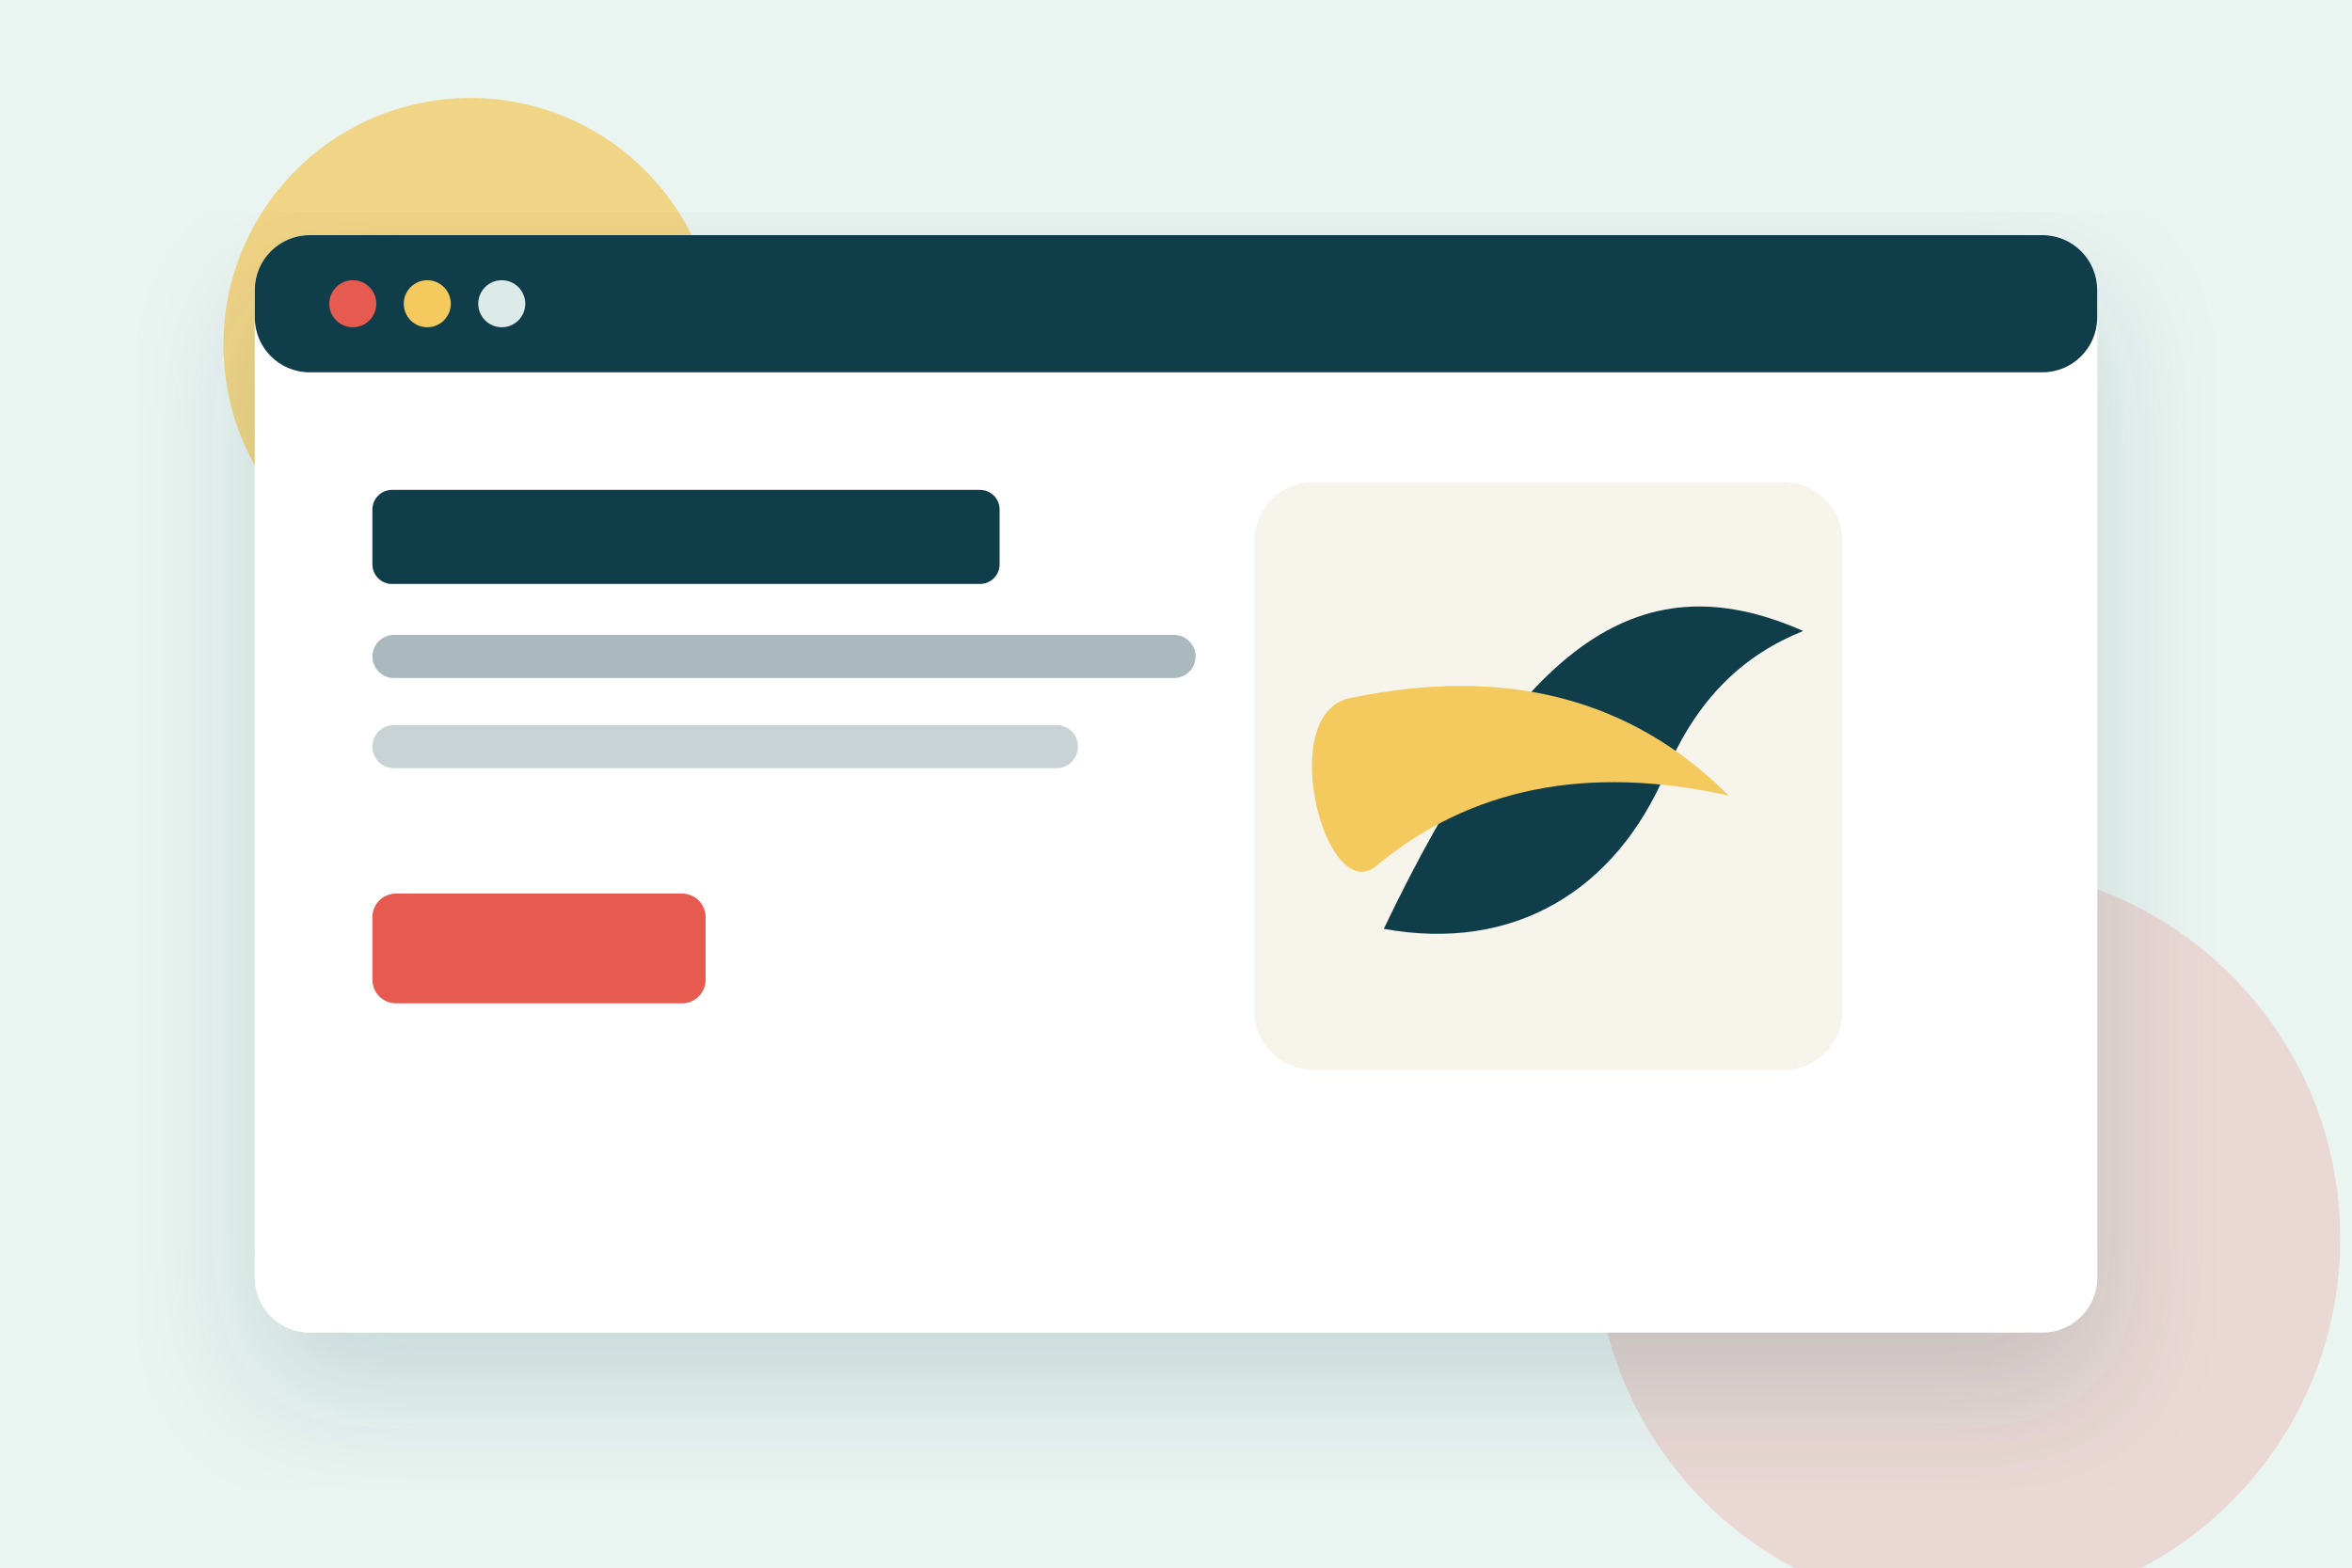
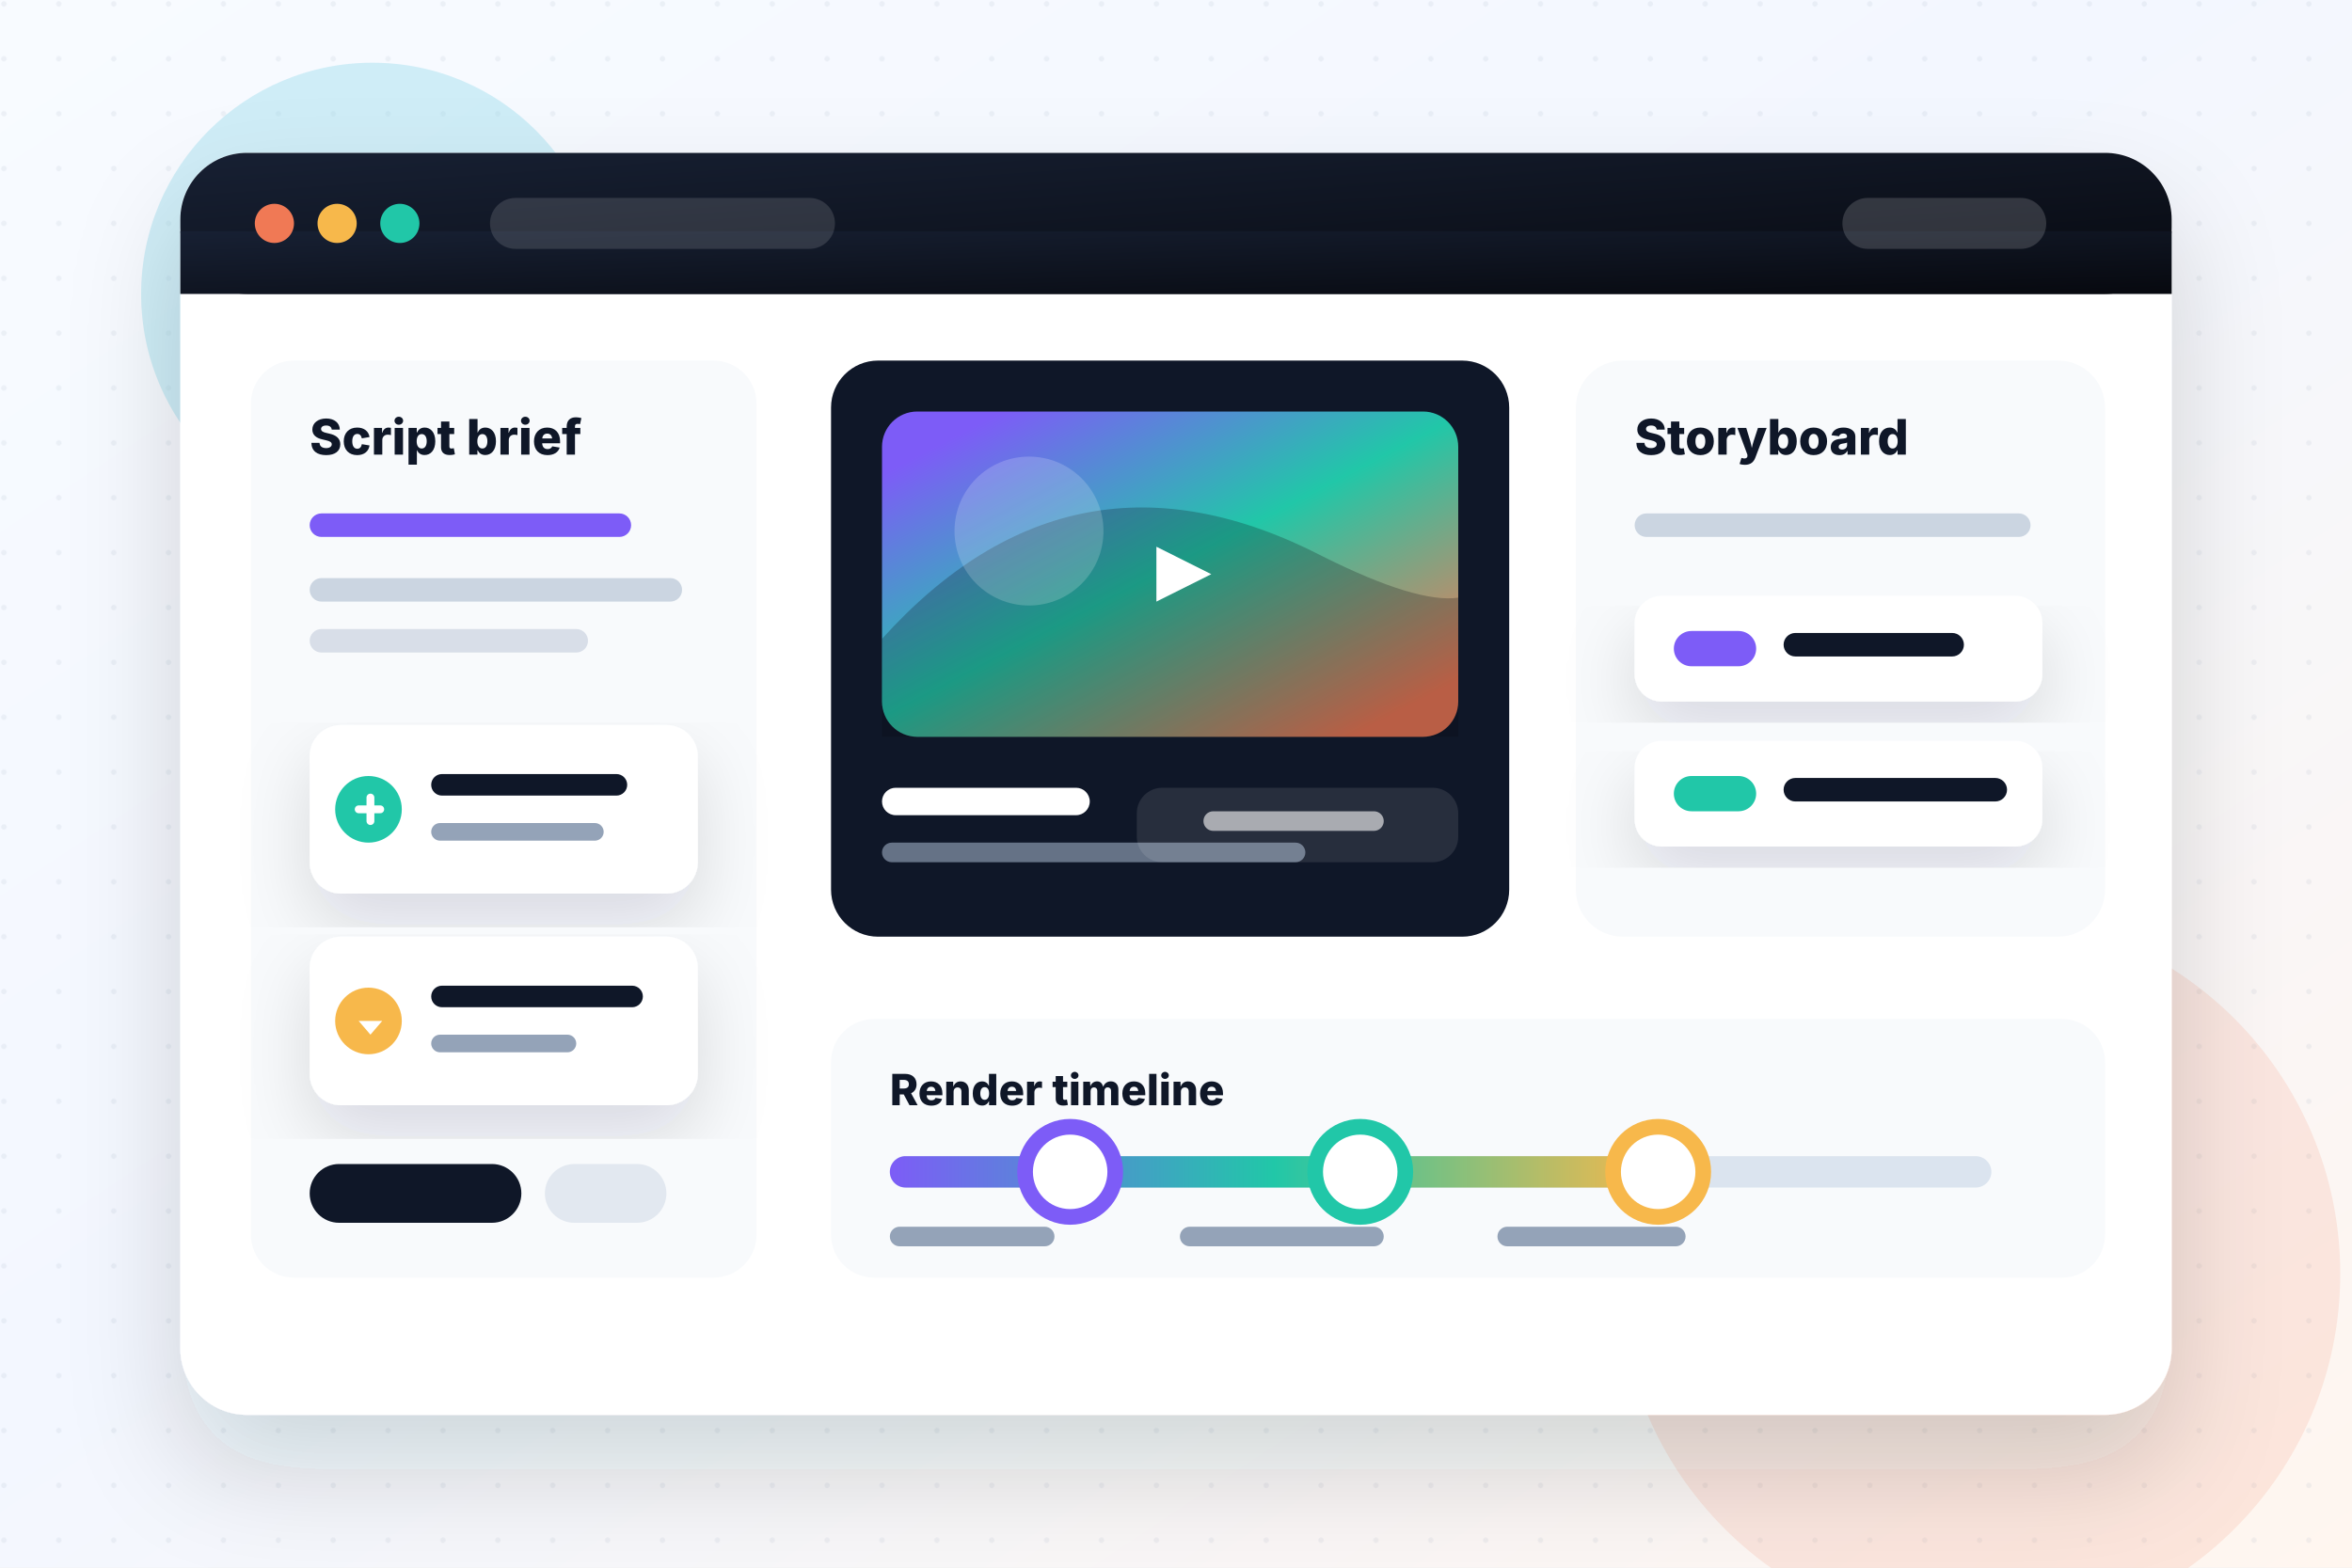
- <svg xmlns="http://www.w3.org/2000/svg" viewBox="0 0 1200 800" role="img" aria-label="Renkumi campaign workspace">
-   <rect width="1200" height="800" fill="#eaf4f1" />
-   <circle cx="240" cy="176" r="126" fill="#f4c95d" opacity=".72" />
-   <circle cx="1004" cy="632" r="190" fill="#e65a4f" opacity=".18" />
-   <rect x="130" y="120" width="940" height="560" rx="28" fill="#fff" filter="url(#shadow)" />
-   <rect x="130" y="120" width="940" height="70" rx="28" fill="#103d4a" />
-   <circle cx="180" cy="155" r="12" fill="#e65a4f" />
-   <circle cx="218" cy="155" r="12" fill="#f4c95d" />
-   <circle cx="256" cy="155" r="12" fill="#dcebe8" />
-   <rect x="190" y="250" width="320" height="48" rx="10" fill="#103d4a" />
-   <rect x="190" y="324" width="420" height="22" rx="11" fill="#638087" opacity=".55" />
-   <rect x="190" y="370" width="360" height="22" rx="11" fill="#638087" opacity=".35" />
-   <rect x="190" y="456" width="170" height="56" rx="12" fill="#e65a4f" />
-   <rect x="640" y="246" width="300" height="300" rx="30" fill="#f7f4ec" />
-   <path d="M706 474c68-142 128-190 214-152-30 12-54 34-70 72-26 61-78 92-144 80Z" fill="#103d4a" />
-   <path d="M690 356c78-16 142 0 192 50-72-16-132-4-180 36-26 21-52-80-12-86Z" fill="#f4c95d" />
+ <svg xmlns="http://www.w3.org/2000/svg" viewBox="0 0 1200 800" role="img" aria-label="Renkumi product video workspace">
  <defs>
-     <filter id="shadow" x="70" y="80" width="1060" height="680" filterUnits="userSpaceOnUse">
-       <feDropShadow dx="0" dy="28" stdDeviation="32" flood-color="#103d4a" flood-opacity=".16" />
+     <linearGradient id="hero-bg" x1="0" x2="1" y1="0" y2="1">
+       <stop offset="0" stop-color="#f8fbff" />
+       <stop offset=".46" stop-color="#f3f7ff" />
+       <stop offset="1" stop-color="#fff6ef" />
+     </linearGradient>
+     <linearGradient id="ink-panel" x1="0" x2="1" y1="0" y2="1">
+       <stop offset="0" stop-color="#172033" />
+       <stop offset="1" stop-color="#07090f" />
+     </linearGradient>
+     <linearGradient id="preview" x1=".12" x2=".9" y1=".08" y2=".92">
+       <stop offset="0" stop-color="#7d5cf7" />
+       <stop offset=".48" stop-color="#21c7a8" />
+       <stop offset="1" stop-color="#f07955" />
+     </linearGradient>
+     <linearGradient id="timeline" x1="0" x2="1">
+       <stop offset="0" stop-color="#7d5cf7" />
+       <stop offset=".5" stop-color="#21c7a8" />
+       <stop offset="1" stop-color="#f7b84b" />
+     </linearGradient>
+     <filter id="card-shadow" x="-12%" y="-16%" width="124%" height="132%" filterUnits="objectBoundingBox">
+       <feDropShadow dx="0" dy="28" stdDeviation="28" flood-color="#152033" flood-opacity=".16" />
    </filter>
+     <filter id="soft-shadow" x="-18%" y="-20%" width="136%" height="140%" filterUnits="objectBoundingBox">
+       <feDropShadow dx="0" dy="16" stdDeviation="18" flood-color="#142033" flood-opacity=".13" />
+     </filter>
+     <pattern id="dot-grid" width="28" height="28" patternUnits="userSpaceOnUse">
+       <circle cx="2" cy="2" r="1.4" fill="#94a3b8" opacity=".28" />
+     </pattern>
  </defs>
+   <rect width="1200" height="800" fill="url(#hero-bg)" />
+   <rect width="1200" height="800" fill="url(#dot-grid)" opacity=".42" />
+   <circle cx="190" cy="150" r="118" fill="#8fd8ea" opacity=".38" />
+   <circle cx="1010" cy="650" r="184" fill="#f07955" opacity=".14" />
+   <path d="M980 94c74 54 104 132 90 234-84-34-144-96-178-188 28-24 57-39 88-46Z" fill="#7d5cf7" opacity=".1" />
+   <rect x="92" y="78" width="1016" height="644" rx="34" fill="#fff" filter="url(#card-shadow)" />
+   <rect x="92" y="78" width="1016" height="72" rx="34" fill="url(#ink-panel)" />
+   <path d="M92 118h1016v32H92z" fill="url(#ink-panel)" />
+   <circle cx="140" cy="114" r="10" fill="#f07955" />
+   <circle cx="172" cy="114" r="10" fill="#f7b84b" />
+   <circle cx="204" cy="114" r="10" fill="#21c7a8" />
+   <rect x="250" y="101" width="176" height="26" rx="13" fill="#fff" opacity=".13" />
+   <rect x="940" y="101" width="104" height="26" rx="13" fill="#fff" opacity=".16" />
+   <rect x="128" y="184" width="258" height="468" rx="22" fill="#f8fafc" />
+   <text x="158" y="232" fill="#0f1728" font-family="Inter, Arial, sans-serif" font-size="25" font-weight="800">Script brief</text>
+   <rect x="158" y="262" width="164" height="12" rx="6" fill="#7d5cf7" />
+   <rect x="158" y="295" width="190" height="12" rx="6" fill="#cbd5e1" />
+   <rect x="158" y="321" width="142" height="12" rx="6" fill="#d8dee8" />
+   <rect x="158" y="370" width="198" height="86" rx="16" fill="#fff" filter="url(#soft-shadow)" />
+   <circle cx="188" cy="413" r="17" fill="#21c7a8" />
+   <path d="M183 413h11M189 407v12" stroke="#fff" stroke-width="4" stroke-linecap="round" />
+   <rect x="220" y="395" width="100" height="11" rx="5.5" fill="#0f1728" />
+   <rect x="220" y="420" width="88" height="9" rx="4.5" fill="#94a3b8" />
+   <rect x="158" y="478" width="198" height="86" rx="16" fill="#fff" filter="url(#soft-shadow)" />
+   <circle cx="188" cy="521" r="17" fill="#f7b84b" />
+   <path d="M183 521h12l-6 7z" fill="#fff" />
+   <rect x="220" y="503" width="108" height="11" rx="5.5" fill="#0f1728" />
+   <rect x="220" y="528" width="74" height="9" rx="4.5" fill="#94a3b8" />
+   <rect x="158" y="594" width="108" height="30" rx="15" fill="#0f1728" />
+   <rect x="278" y="594" width="62" height="30" rx="15" fill="#e2e8f0" />
+   <rect x="424" y="184" width="346" height="294" rx="24" fill="#0f1728" />
+   <rect x="450" y="210" width="294" height="166" rx="18" fill="url(#preview)" />
+   <path d="M450 326c65-72 140-86 225-42 32 16 55 23 69 21v71H450z" fill="#07090f" opacity=".24" />
+   <circle cx="525" cy="271" r="38" fill="#fff" opacity=".18" />
+   <path d="M590 279v28l28-14z" fill="#fff" />
+   <rect x="450" y="402" width="106" height="14" rx="7" fill="#fff" />
+   <rect x="450" y="430" width="216" height="10" rx="5" fill="#94a3b8" opacity=".65" />
+   <rect x="580" y="402" width="164" height="38" rx="13" fill="#fff" opacity=".1" />
+   <rect x="614" y="414" width="92" height="10" rx="5" fill="#fff" opacity=".6" />
+   <rect x="804" y="184" width="270" height="294" rx="24" fill="#f8fafc" />
+   <text x="834" y="232" fill="#0f1728" font-family="Inter, Arial, sans-serif" font-size="25" font-weight="800">Storyboard</text>
+   <rect x="834" y="262" width="202" height="12" rx="6" fill="#cbd5e1" />
+   <rect x="834" y="304" width="208" height="54" rx="14" fill="#fff" filter="url(#soft-shadow)" />
+   <rect x="854" y="322" width="42" height="18" rx="9" fill="#7d5cf7" />
+   <rect x="910" y="323" width="92" height="12" rx="6" fill="#0f1728" />
+   <rect x="834" y="378" width="208" height="54" rx="14" fill="#fff" filter="url(#soft-shadow)" />
+   <rect x="854" y="396" width="42" height="18" rx="9" fill="#21c7a8" />
+   <rect x="910" y="397" width="114" height="12" rx="6" fill="#0f1728" />
+   <rect x="424" y="520" width="650" height="132" rx="22" fill="#f8fafc" />
+   <text x="454" y="564" fill="#0f1728" font-family="Inter, Arial, sans-serif" font-size="22" font-weight="800">Render timeline</text>
+   <rect x="454" y="590" width="562" height="16" rx="8" fill="#dbe4ef" />
+   <rect x="454" y="590" width="392" height="16" rx="8" fill="url(#timeline)" />
+   <circle cx="546" cy="598" r="23" fill="#fff" stroke="#7d5cf7" stroke-width="8" />
+   <circle cx="694" cy="598" r="23" fill="#fff" stroke="#21c7a8" stroke-width="8" />
+   <circle cx="846" cy="598" r="23" fill="#fff" stroke="#f7b84b" stroke-width="8" />
+   <rect x="454" y="626" width="84" height="10" rx="5" fill="#94a3b8" />
+   <rect x="602" y="626" width="104" height="10" rx="5" fill="#94a3b8" />
+   <rect x="764" y="626" width="96" height="10" rx="5" fill="#94a3b8" />
</svg>
